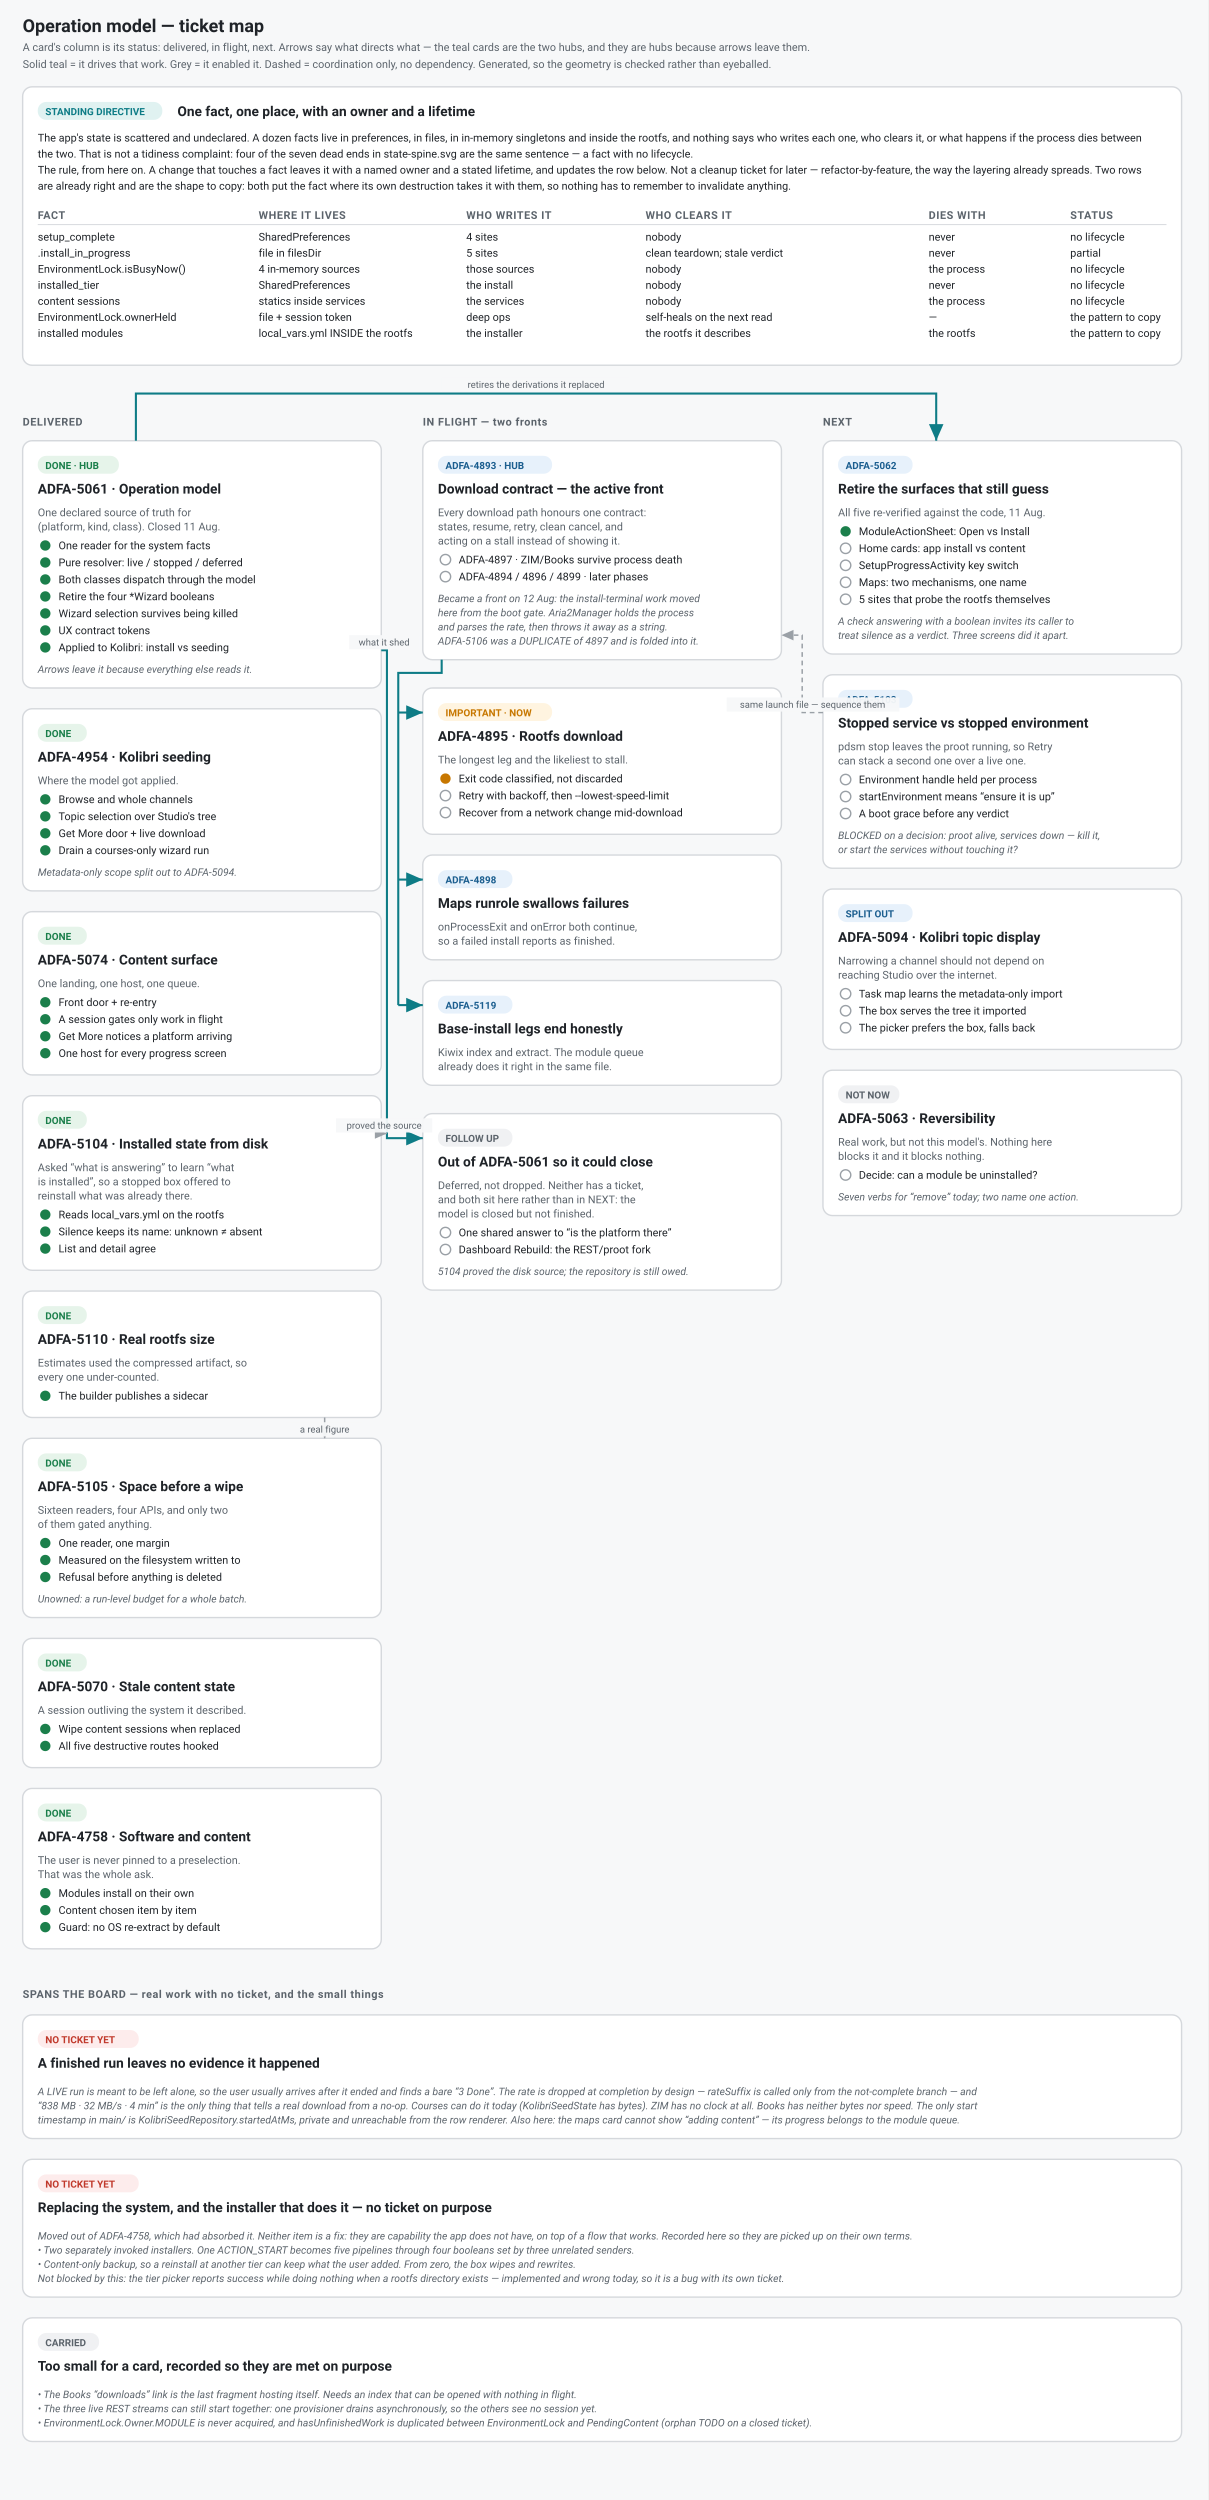
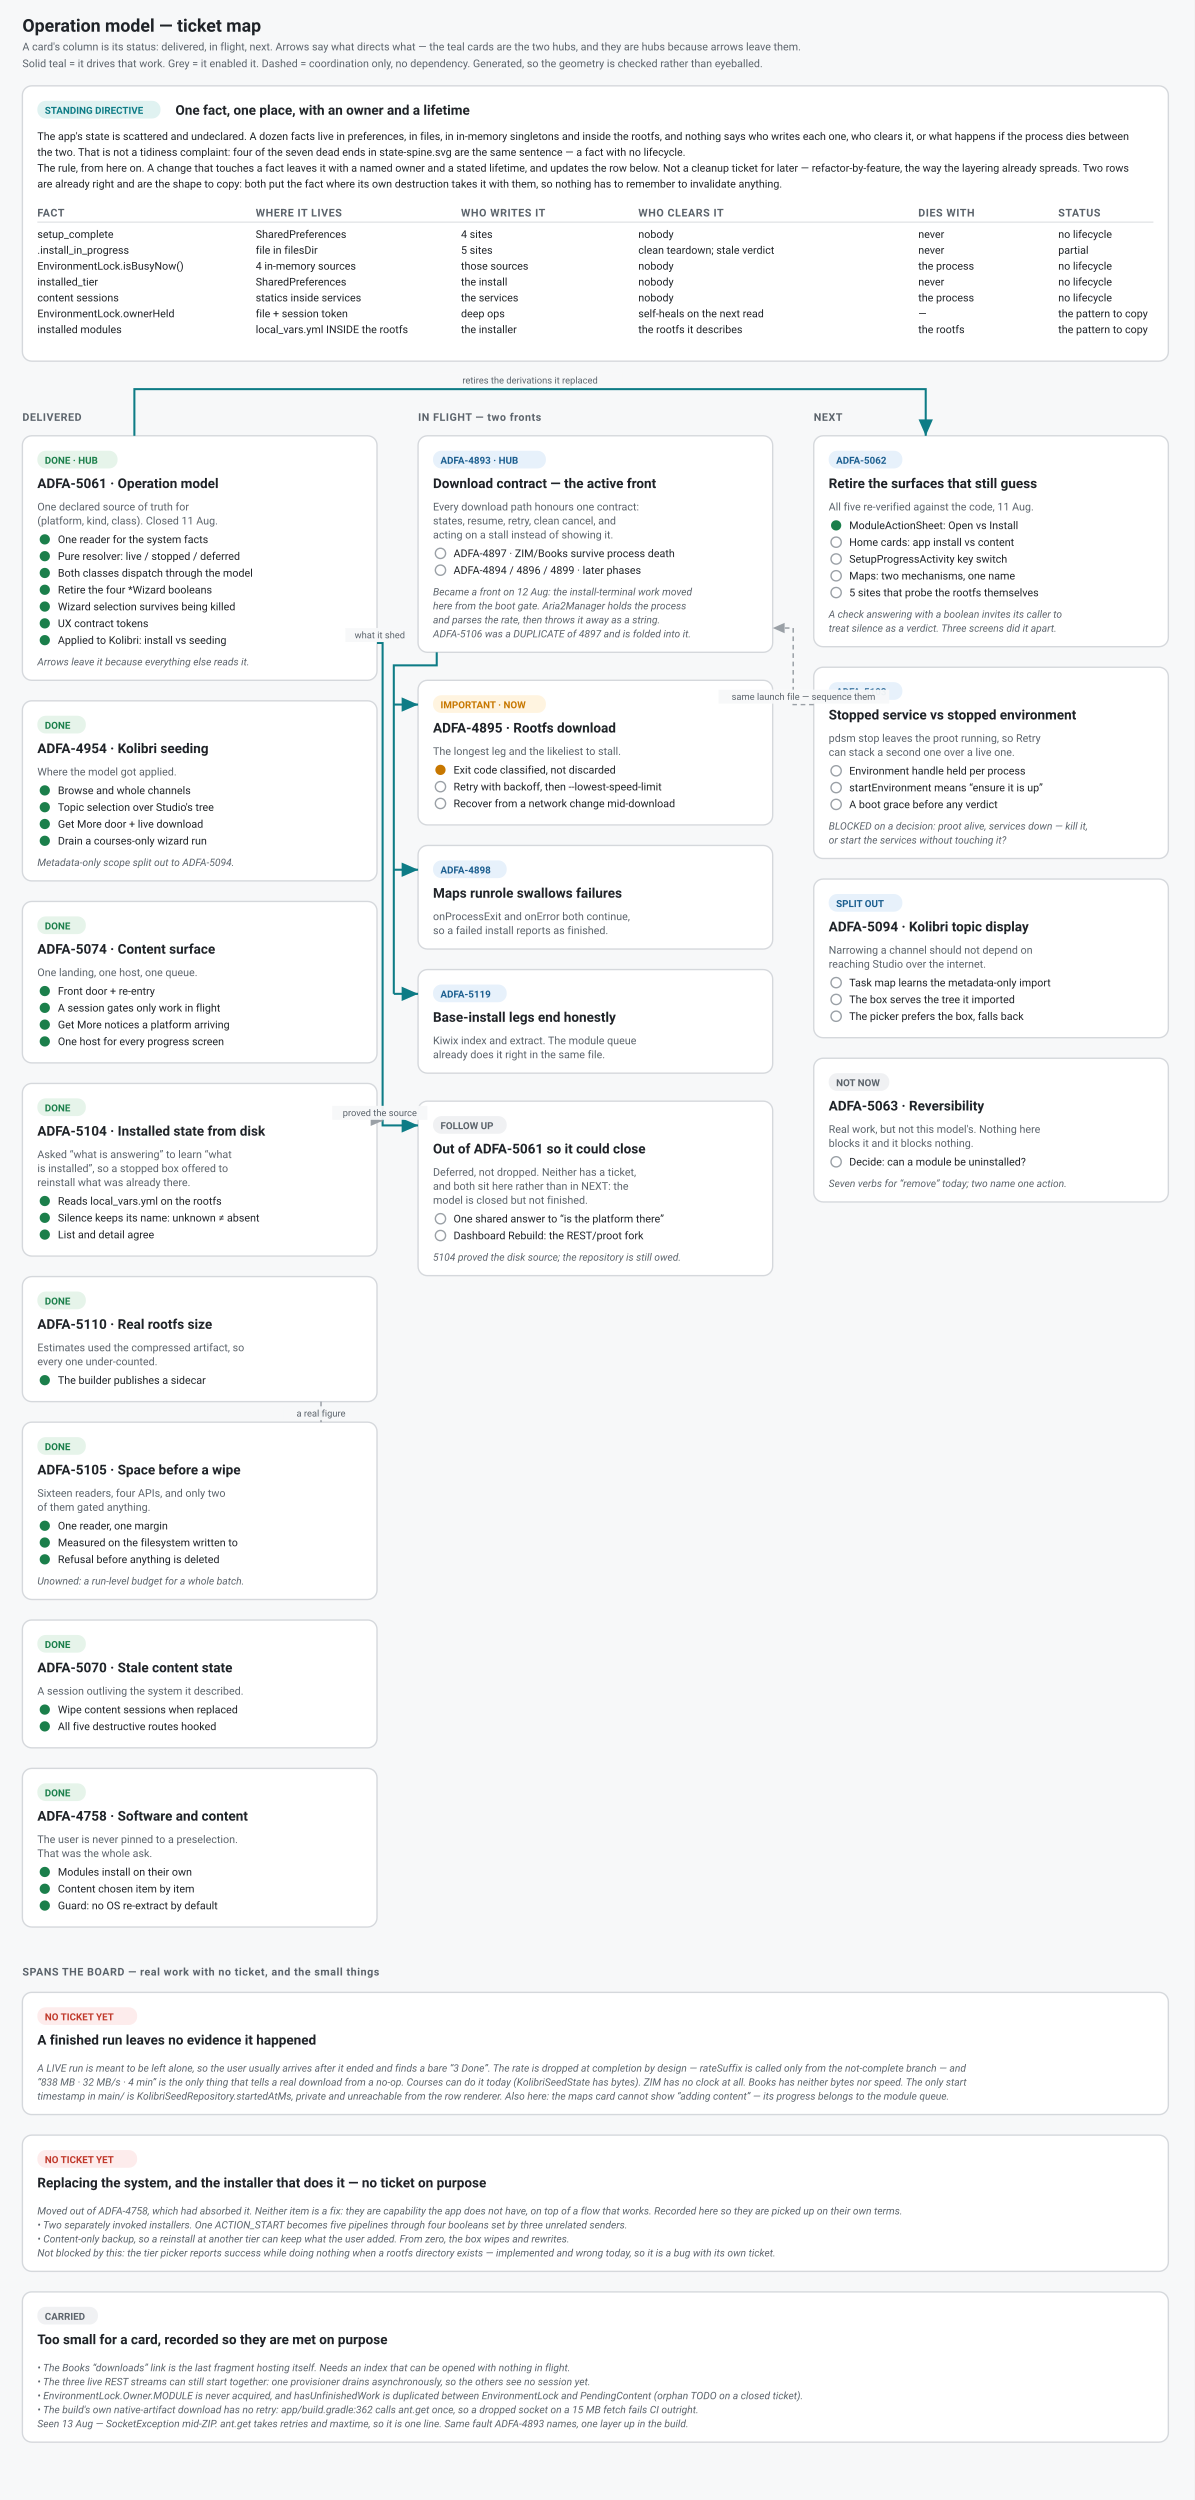
- <svg xmlns="http://www.w3.org/2000/svg" viewBox="0 0 1280 2649" width="1280" height="2649" font-family="Segoe UI, Roboto, Helvetica, Arial, sans-serif">
+ <svg xmlns="http://www.w3.org/2000/svg" viewBox="0 0 1280 2679" width="1280" height="2679" font-family="Segoe UI, Roboto, Helvetica, Arial, sans-serif">
  <style>
  .bg    { fill: #F7F8F9; }
  .card  { fill: #FFFFFF; stroke: #D5D8DC; stroke-width: 1.5; rx: 10; }
  .h1    { font-size: 19px; font-weight: 700; fill: #1F2328; }
  .h2    { font-size: 14.5px; font-weight: 700; fill: #1F2328; }
  .h3    { font-size: 11.5px; font-weight: 700; fill: #5B636B; letter-spacing: .05em; }
  .sub   { font-size: 11.5px; fill: #5B636B; }
  .item  { font-size: 11.5px; fill: #1F2328; }
  .note  { font-size: 11px; fill: #5B636B; font-style: italic; }
  .lnklbl{ font-size: 10px; fill: #5B636B; }
  .lnk    { stroke: #9AA0A6; stroke-width: 1.6; fill: none; }
  .lnk-hi { stroke: #0E7C86; stroke-width: 2.2; fill: none; }
  .lnk-dash { stroke: #9AA0A6; stroke-width: 1.6; fill: none; stroke-dasharray: 5 4; }
  .s-done { fill: #1B7F4B; stroke: none; }
  .s-doing{ fill: #C77700; stroke: none; }
  .s-todo { fill: #FFFFFF; stroke: #9AA0A6; stroke-width: 1.5; }
  .chip   { rx: 9; }
  .chiptx { font-size: 10.5px; font-weight: 700; }
</style>
  <defs>
    <marker id="a" markerWidth="9" markerHeight="9" refX="8" refY="4.5" orient="auto">
      <path d="M0,1 L8,4.5 L0,8 Z" fill="#9AA0A6" />
    </marker>
    <marker id="ahi" markerWidth="9" markerHeight="9" refX="8" refY="4.5" orient="auto">
      <path d="M0,1 L8,4.5 L0,8 Z" fill="#0E7C86" />
    </marker>
  </defs>
-   <rect class="bg" x="0" y="0" width="1280" height="2649" />
+   <rect class="bg" x="0" y="0" width="1280" height="2679" />
  <text class="h1" x="24" y="34">Operation model — ticket map</text>
  <text class="sub" x="24" y="54">A card's column is its status: delivered, in flight, next. Arrows say what directs what — the teal cards are the two hubs, and they are hubs because arrows leave them.</text>
  <text class="sub" x="24" y="72">Solid teal = it drives that work. Grey = it enabled it. Dashed = coordination only, no dependency. Generated, so the geometry is checked rather than eyeballed.</text>
  <rect class="card" x="24" y="92" width="1228" height="295" stroke="#0E7C86" stroke-width="3" />
  <rect class="chip" x="40" y="108" width="132" height="19" fill="#E0F2F1" stroke="none" />
  <text class="chiptx" x="48" y="122" fill="#0E7C86">STANDING DIRECTIVE</text>
  <text class="h2" x="188" y="123">One fact, one place, with an owner and a lifetime</text>
  <text class="item" x="40" y="150">The app's state is scattered and undeclared. A dozen facts live in preferences, in files, in in-memory singletons and inside the rootfs, and nothing says who writes each one, who clears it, or what happens if the process dies between</text>
  <text class="item" x="40" y="167">the two. That is not a tidiness complaint: four of the seven dead ends in state-spine.svg are the same sentence — a fact with no lifecycle.</text>
  <text class="item" x="40" y="184">The rule, from here on. A change that touches a fact leaves it with a named owner and a stated lifetime, and updates the row below. Not a cleanup ticket for later — refactor-by-feature, the way the layering already spreads. Two rows</text>
  <text class="item" x="40" y="201">are already right and are the shape to copy: both put the fact where its own destruction takes it with them, so nothing has to remember to invalidate anything.</text>
  <text class="h3" x="40" y="232">FACT</text>
  <text class="h3" x="274" y="232">WHERE IT LIVES</text>
  <text class="h3" x="494" y="232">WHO WRITES IT</text>
  <text class="h3" x="684" y="232">WHO CLEARS IT</text>
  <text class="h3" x="984" y="232">DIES WITH</text>
  <text class="h3" x="1134" y="232">STATUS</text>
  <line x1="40" y1="238" x2="1236" y2="238" stroke="#D5D8DC" />
  <text class="item" x="40" y="255">setup_complete</text>
  <text class="item" x="274" y="255">SharedPreferences</text>
  <text class="item" x="494" y="255">4 sites</text>
  <text class="item" x="684" y="255">nobody</text>
  <text class="item" x="984" y="255">never</text>
  <text class="item" x="1134" y="255" fill="#C0392B">no lifecycle</text>
  <text class="item" x="40" y="272">.install_in_progress</text>
  <text class="item" x="274" y="272">file in filesDir</text>
  <text class="item" x="494" y="272">5 sites</text>
  <text class="item" x="684" y="272">clean teardown; stale verdict</text>
  <text class="item" x="984" y="272">never</text>
  <text class="item" x="1134" y="272" fill="#C77700">partial</text>
  <text class="item" x="40" y="289">EnvironmentLock.isBusyNow()</text>
  <text class="item" x="274" y="289">4 in-memory sources</text>
  <text class="item" x="494" y="289">those sources</text>
  <text class="item" x="684" y="289">nobody</text>
  <text class="item" x="984" y="289">the process</text>
  <text class="item" x="1134" y="289" fill="#C0392B">no lifecycle</text>
  <text class="item" x="40" y="306">installed_tier</text>
  <text class="item" x="274" y="306">SharedPreferences</text>
  <text class="item" x="494" y="306">the install</text>
  <text class="item" x="684" y="306">nobody</text>
  <text class="item" x="984" y="306">never</text>
  <text class="item" x="1134" y="306" fill="#C0392B">no lifecycle</text>
  <text class="item" x="40" y="323">content sessions</text>
  <text class="item" x="274" y="323">statics inside services</text>
  <text class="item" x="494" y="323">the services</text>
  <text class="item" x="684" y="323">nobody</text>
  <text class="item" x="984" y="323">the process</text>
  <text class="item" x="1134" y="323" fill="#C0392B">no lifecycle</text>
  <text class="item" x="40" y="340">EnvironmentLock.ownerHeld</text>
  <text class="item" x="274" y="340">file + session token</text>
  <text class="item" x="494" y="340">deep ops</text>
  <text class="item" x="684" y="340">self-heals on the next read</text>
  <text class="item" x="984" y="340">—</text>
  <text class="item" x="1134" y="340" fill="#1B7F4B">the pattern to copy</text>
  <text class="item" x="40" y="357">installed modules</text>
  <text class="item" x="274" y="357">local_vars.yml INSIDE the rootfs</text>
  <text class="item" x="494" y="357">the installer</text>
  <text class="item" x="684" y="357">the rootfs it describes</text>
  <text class="item" x="984" y="357">the rootfs</text>
  <text class="item" x="1134" y="357" fill="#1B7F4B">the pattern to copy</text>
  <text class="h3" x="24" y="451">DELIVERED</text>
  <text class="h3" x="448" y="451">IN FLIGHT — two fronts</text>
  <text class="h3" x="872" y="451">NEXT</text>
  <rect class="card" x="24" y="467" width="380" height="262" stroke="#0E7C86" stroke-width="2.5" />
  <rect class="chip" x="40" y="483" width="86" height="19" fill="#E6F4EA" stroke="none" />
  <text class="chiptx" x="48" y="497" fill="#1B7F4B">DONE · HUB</text>
  <text class="h2" x="40" y="523">ADFA-5061 · Operation model</text>
  <text class="sub" x="40" y="547">One declared source of truth for</text>
  <text class="sub" x="40" y="562">(platform, kind, class). Closed 11 Aug.</text>
  <circle class="s-done" cx="48" cy="578" r="5.5" />
  <text class="item" x="62" y="582">One reader for the system facts</text>
  <circle class="s-done" cx="48" cy="596" r="5.5" />
  <text class="item" x="62" y="600">Pure resolver: live / stopped / deferred</text>
  <circle class="s-done" cx="48" cy="614" r="5.5" />
  <text class="item" x="62" y="618">Both classes dispatch through the model</text>
  <circle class="s-done" cx="48" cy="632" r="5.5" />
  <text class="item" x="62" y="636">Retire the four *Wizard booleans</text>
  <circle class="s-done" cx="48" cy="650" r="5.5" />
  <text class="item" x="62" y="654">Wizard selection survives being killed</text>
  <circle class="s-done" cx="48" cy="668" r="5.5" />
  <text class="item" x="62" y="672">UX contract tokens</text>
  <circle class="s-done" cx="48" cy="686" r="5.5" />
  <text class="item" x="62" y="690">Applied to Kolibri: install vs seeding</text>
  <text class="note" x="40" y="713">Arrows leave it because everything else reads it.</text>
  <rect class="card" x="24" y="751" width="380" height="193" />
  <rect class="chip" x="40" y="767" width="52" height="19" fill="#E6F4EA" stroke="none" />
  <text class="chiptx" x="48" y="781" fill="#1B7F4B">DONE</text>
  <text class="h2" x="40" y="807">ADFA-4954 · Kolibri seeding</text>
  <text class="sub" x="40" y="831">Where the model got applied.</text>
  <circle class="s-done" cx="48" cy="847" r="5.5" />
  <text class="item" x="62" y="851">Browse and whole channels</text>
  <circle class="s-done" cx="48" cy="865" r="5.5" />
  <text class="item" x="62" y="869">Topic selection over Studio's tree</text>
  <circle class="s-done" cx="48" cy="883" r="5.5" />
  <text class="item" x="62" y="887">Get More door + live download</text>
  <circle class="s-done" cx="48" cy="901" r="5.5" />
  <text class="item" x="62" y="905">Drain a courses-only wizard run</text>
  <text class="note" x="40" y="928">Metadata-only scope split out to ADFA-5094.</text>
  <rect class="card" x="24" y="966" width="380" height="173" />
  <rect class="chip" x="40" y="982" width="52" height="19" fill="#E6F4EA" stroke="none" />
  <text class="chiptx" x="48" y="996" fill="#1B7F4B">DONE</text>
  <text class="h2" x="40" y="1022">ADFA-5074 · Content surface</text>
  <text class="sub" x="40" y="1046">One landing, one host, one queue.</text>
  <circle class="s-done" cx="48" cy="1062" r="5.5" />
  <text class="item" x="62" y="1066">Front door + re-entry</text>
  <circle class="s-done" cx="48" cy="1080" r="5.5" />
  <text class="item" x="62" y="1084">A session gates only work in flight</text>
  <circle class="s-done" cx="48" cy="1098" r="5.5" />
  <text class="item" x="62" y="1102">Get More notices a platform arriving</text>
  <circle class="s-done" cx="48" cy="1116" r="5.5" />
  <text class="item" x="62" y="1120">One host for every progress screen</text>
  <rect class="card" x="24" y="1161" width="380" height="185" />
  <rect class="chip" x="40" y="1177" width="52" height="19" fill="#E6F4EA" stroke="none" />
  <text class="chiptx" x="48" y="1191" fill="#1B7F4B">DONE</text>
  <text class="h2" x="40" y="1217">ADFA-5104 · Installed state from disk</text>
  <text class="sub" x="40" y="1241">Asked “what is answering” to learn “what</text>
  <text class="sub" x="40" y="1256">is installed”, so a stopped box offered to</text>
  <text class="sub" x="40" y="1271">reinstall what was already there.</text>
  <circle class="s-done" cx="48" cy="1287" r="5.5" />
  <text class="item" x="62" y="1291">Reads local_vars.yml on the rootfs</text>
  <circle class="s-done" cx="48" cy="1305" r="5.5" />
  <text class="item" x="62" y="1309">Silence keeps its name: unknown ≠ absent</text>
  <circle class="s-done" cx="48" cy="1323" r="5.5" />
  <text class="item" x="62" y="1327">List and detail agree</text>
  <rect class="card" x="24" y="1368" width="380" height="134" />
  <rect class="chip" x="40" y="1384" width="52" height="19" fill="#E6F4EA" stroke="none" />
  <text class="chiptx" x="48" y="1398" fill="#1B7F4B">DONE</text>
  <text class="h2" x="40" y="1424">ADFA-5110 · Real rootfs size</text>
  <text class="sub" x="40" y="1448">Estimates used the compressed artifact, so</text>
  <text class="sub" x="40" y="1463">every one under-counted.</text>
  <circle class="s-done" cx="48" cy="1479" r="5.5" />
  <text class="item" x="62" y="1483">The builder publishes a sidecar</text>
  <rect class="card" x="24" y="1524" width="380" height="190" />
  <rect class="chip" x="40" y="1540" width="52" height="19" fill="#E6F4EA" stroke="none" />
  <text class="chiptx" x="48" y="1554" fill="#1B7F4B">DONE</text>
  <text class="h2" x="40" y="1580">ADFA-5105 · Space before a wipe</text>
  <text class="sub" x="40" y="1604">Sixteen readers, four APIs, and only two</text>
  <text class="sub" x="40" y="1619">of them gated anything.</text>
  <circle class="s-done" cx="48" cy="1635" r="5.5" />
  <text class="item" x="62" y="1639">One reader, one margin</text>
  <circle class="s-done" cx="48" cy="1653" r="5.5" />
  <text class="item" x="62" y="1657">Measured on the filesystem written to</text>
  <circle class="s-done" cx="48" cy="1671" r="5.5" />
  <text class="item" x="62" y="1675">Refusal before anything is deleted</text>
  <text class="note" x="40" y="1698">Unowned: a run-level budget for a whole batch.</text>
  <rect class="card" x="24" y="1736" width="380" height="137" />
  <rect class="chip" x="40" y="1752" width="52" height="19" fill="#E6F4EA" stroke="none" />
  <text class="chiptx" x="48" y="1766" fill="#1B7F4B">DONE</text>
  <text class="h2" x="40" y="1792">ADFA-5070 · Stale content state</text>
  <text class="sub" x="40" y="1816">A session outliving the system it described.</text>
  <circle class="s-done" cx="48" cy="1832" r="5.5" />
  <text class="item" x="62" y="1836">Wipe content sessions when replaced</text>
  <circle class="s-done" cx="48" cy="1850" r="5.5" />
  <text class="item" x="62" y="1854">All five destructive routes hooked</text>
  <rect class="card" x="24" y="1895" width="380" height="170" />
  <rect class="chip" x="40" y="1911" width="52" height="19" fill="#E6F4EA" stroke="none" />
  <text class="chiptx" x="48" y="1925" fill="#1B7F4B">DONE</text>
  <text class="h2" x="40" y="1951">ADFA-4758 · Software and content</text>
  <text class="sub" x="40" y="1975">The user is never pinned to a preselection.</text>
  <text class="sub" x="40" y="1990">That was the whole ask.</text>
  <circle class="s-done" cx="48" cy="2006" r="5.5" />
  <text class="item" x="62" y="2010">Modules install on their own</text>
  <circle class="s-done" cx="48" cy="2024" r="5.5" />
  <text class="item" x="62" y="2028">Content chosen item by item</text>
  <circle class="s-done" cx="48" cy="2042" r="5.5" />
  <text class="item" x="62" y="2046">Guard: no OS re-extract by default</text>
  <rect class="card" x="448" y="467" width="380" height="232" stroke="#0E7C86" stroke-width="2.5" />
  <rect class="chip" x="464" y="483" width="121" height="19" fill="#E7F1FB" stroke="none" />
  <text class="chiptx" x="472" y="497" fill="#1B5E8F">ADFA-4893 · HUB</text>
  <text class="h2" x="464" y="523">Download contract — the active front</text>
  <text class="sub" x="464" y="547">Every download path honours one contract:</text>
  <text class="sub" x="464" y="562">states, resume, retry, clean cancel, and</text>
  <text class="sub" x="464" y="577">acting on a stall instead of showing it.</text>
  <circle class="s-todo" cx="472" cy="593" r="5.5" />
  <text class="item" x="486" y="597">ADFA-4897 · ZIM/Books survive process death</text>
  <circle class="s-todo" cx="472" cy="611" r="5.5" />
  <text class="item" x="486" y="615">ADFA-4894 / 4896 / 4899 · later phases</text>
  <text class="note" x="464" y="638">Became a front on 12 Aug: the install-terminal work moved</text>
  <text class="note" x="464" y="653">here from the boot gate. Aria2Manager holds the process</text>
  <text class="note" x="464" y="668">and parses the rate, then throws it away as a string.</text>
  <text class="note" x="464" y="683">ADFA-5106 was a DUPLICATE of 4897 and is folded into it.</text>
  <rect class="card" x="448" y="729" width="380" height="155" stroke="#C77700" stroke-width="2" />
  <rect class="chip" x="464" y="745" width="121" height="19" fill="#FFF4E0" stroke="none" />
  <text class="chiptx" x="472" y="759" fill="#C77700">IMPORTANT · NOW</text>
  <text class="h2" x="464" y="785">ADFA-4895 · Rootfs download</text>
  <text class="sub" x="464" y="809">The longest leg and the likeliest to stall.</text>
  <circle class="s-doing" cx="472" cy="825" r="5.5" />
  <text class="item" x="486" y="829">Exit code classified, not discarded</text>
  <circle class="s-todo" cx="472" cy="843" r="5.5" />
  <text class="item" x="486" y="847">Retry with backoff, then --lowest-speed-limit</text>
  <circle class="s-todo" cx="472" cy="861" r="5.5" />
  <text class="item" x="486" y="865">Recover from a network change mid-download</text>
  <rect class="card" x="448" y="906" width="380" height="111" />
  <rect class="chip" x="464" y="922" width="79" height="19" fill="#E7F1FB" stroke="none" />
  <text class="chiptx" x="472" y="936" fill="#1B5E8F">ADFA-4898</text>
  <text class="h2" x="464" y="962">Maps runrole swallows failures</text>
  <text class="sub" x="464" y="986">onProcessExit and onError both continue,</text>
  <text class="sub" x="464" y="1001">so a failed install reports as finished.</text>
  <rect class="card" x="448" y="1039" width="380" height="111" />
  <rect class="chip" x="464" y="1055" width="79" height="19" fill="#E7F1FB" stroke="none" />
  <text class="chiptx" x="472" y="1069" fill="#1B5E8F">ADFA-5119</text>
  <text class="h2" x="464" y="1095">Base-install legs end honestly</text>
  <text class="sub" x="464" y="1119">Kiwix index and extract. The module queue</text>
  <text class="sub" x="464" y="1134">already does it right in the same file.</text>
  <rect class="card" x="448" y="1180" width="380" height="187" />
  <rect class="chip" x="464" y="1196" width="79" height="19" fill="#F0F1F3" stroke="none" />
  <text class="chiptx" x="472" y="1210" fill="#5B636B">FOLLOW UP</text>
  <text class="h2" x="464" y="1236">Out of ADFA-5061 so it could close</text>
  <text class="sub" x="464" y="1260">Deferred, not dropped. Neither has a ticket,</text>
  <text class="sub" x="464" y="1275">and both sit here rather than in NEXT: the</text>
  <text class="sub" x="464" y="1290">model is closed but not finished.</text>
  <circle class="s-todo" cx="472" cy="1306" r="5.5" />
  <text class="item" x="486" y="1310">One shared answer to “is the platform there”</text>
  <circle class="s-todo" cx="472" cy="1324" r="5.5" />
  <text class="item" x="486" y="1328">Dashboard Rebuild: the REST/proot fork</text>
  <text class="note" x="464" y="1351">5104 proved the disk source; the repository is still owed.</text>
  <rect class="card" x="872" y="467" width="380" height="226" />
  <rect class="chip" x="888" y="483" width="79" height="19" fill="#E7F1FB" stroke="none" />
  <text class="chiptx" x="896" y="497" fill="#1B5E8F">ADFA-5062</text>
  <text class="h2" x="888" y="523">Retire the surfaces that still guess</text>
  <text class="sub" x="888" y="547">All five re-verified against the code, 11 Aug.</text>
  <circle class="s-done" cx="896" cy="563" r="5.5" />
  <text class="item" x="910" y="567">ModuleActionSheet: Open vs Install</text>
  <circle class="s-todo" cx="896" cy="581" r="5.5" />
  <text class="item" x="910" y="585">Home cards: app install vs content</text>
  <circle class="s-todo" cx="896" cy="599" r="5.5" />
  <text class="item" x="910" y="603">SetupProgressActivity key switch</text>
  <circle class="s-todo" cx="896" cy="617" r="5.5" />
  <text class="item" x="910" y="621">Maps: two mechanisms, one name</text>
  <circle class="s-todo" cx="896" cy="635" r="5.5" />
  <text class="item" x="910" y="639">5 sites that probe the rootfs themselves</text>
  <text class="note" x="888" y="662">A check answering with a boolean invites its caller to</text>
  <text class="note" x="888" y="677">treat silence as a verdict. Three screens did it apart.</text>
  <rect class="card" x="872" y="715" width="380" height="205" />
  <rect class="chip" x="888" y="731" width="79" height="19" fill="#E7F1FB" stroke="none" />
  <text class="chiptx" x="896" y="745" fill="#1B5E8F">ADFA-5103</text>
  <text class="h2" x="888" y="771">Stopped service vs stopped environment</text>
  <text class="sub" x="888" y="795">pdsm stop leaves the proot running, so Retry</text>
  <text class="sub" x="888" y="810">can stack a second one over a live one.</text>
  <circle class="s-todo" cx="896" cy="826" r="5.5" />
  <text class="item" x="910" y="830">Environment handle held per process</text>
  <circle class="s-todo" cx="896" cy="844" r="5.5" />
  <text class="item" x="910" y="848">startEnvironment means “ensure it is up”</text>
  <circle class="s-todo" cx="896" cy="862" r="5.5" />
  <text class="item" x="910" y="866">A boot grace before any verdict</text>
  <text class="note" x="888" y="889">BLOCKED on a decision: proot alive, services down — kill it,</text>
  <text class="note" x="888" y="904">or start the services without touching it?</text>
  <rect class="card" x="872" y="942" width="380" height="170" />
  <rect class="chip" x="888" y="958" width="79" height="19" fill="#E7F1FB" stroke="none" />
  <text class="chiptx" x="896" y="972" fill="#1B5E8F">SPLIT OUT</text>
  <text class="h2" x="888" y="998">ADFA-5094 · Kolibri topic display</text>
  <text class="sub" x="888" y="1022">Narrowing a channel should not depend on</text>
  <text class="sub" x="888" y="1037">reaching Studio over the internet.</text>
  <circle class="s-todo" cx="896" cy="1053" r="5.5" />
  <text class="item" x="910" y="1057">Task map learns the metadata-only import</text>
  <circle class="s-todo" cx="896" cy="1071" r="5.5" />
  <text class="item" x="910" y="1075">The box serves the tree it imported</text>
  <circle class="s-todo" cx="896" cy="1089" r="5.5" />
  <text class="item" x="910" y="1093">The picker prefers the box, falls back</text>
  <rect class="card" x="872" y="1134" width="380" height="154" />
  <rect class="chip" x="888" y="1150" width="65" height="19" fill="#F0F1F3" stroke="none" />
  <text class="chiptx" x="896" y="1164" fill="#5B636B">NOT NOW</text>
  <text class="h2" x="888" y="1190">ADFA-5063 · Reversibility</text>
  <text class="sub" x="888" y="1214">Real work, but not this model's. Nothing here</text>
  <text class="sub" x="888" y="1229">blocks it and it blocks nothing.</text>
  <circle class="s-todo" cx="896" cy="1245" r="5.5" />
  <text class="item" x="910" y="1249">Decide: can a module be uninstalled?</text>
  <text class="note" x="888" y="1272">Seven verbs for “remove” today; two name one action.</text>
  <text class="h3" x="24" y="2117">SPANS THE BOARD — real work with no ticket, and the small things</text>
  <rect class="card" x="24" y="2135" width="1228" height="131" stroke="#C0392B" stroke-width="2.5" />
  <rect class="chip" x="40" y="2151" width="107" height="19" fill="#FDECEC" stroke="none" />
  <text class="chiptx" x="48" y="2165" fill="#C0392B">NO TICKET YET</text>
  <text class="h2" x="40" y="2191">A finished run leaves no evidence it happened</text>
  <text class="note" x="40" y="2220">A LIVE run is meant to be left alone, so the user usually arrives after it ended and finds a bare “3 Done”. The rate is dropped at completion by design — rateSuffix is called only from the not-complete branch — and</text>
  <text class="note" x="40" y="2235">“838 MB · 32 MB/s · 4 min” is the only thing that tells a real download from a no-op. Courses can do it today (KolibriSeedState has bytes). ZIM has no clock at all. Books has neither bytes nor speed. The only start</text>
  <text class="note" x="40" y="2250">timestamp in main/ is KolibriSeedRepository.startedAtMs, private and unreachable from the row renderer. Also here: the maps card cannot show “adding content” — its progress belongs to the module queue.</text>
  <rect class="card" x="24" y="2288" width="1228" height="146" stroke="#C0392B" stroke-width="2.5" />
  <rect class="chip" x="40" y="2304" width="107" height="19" fill="#FDECEC" stroke="none" />
  <text class="chiptx" x="48" y="2318" fill="#C0392B">NO TICKET YET</text>
  <text class="h2" x="40" y="2344">Replacing the system, and the installer that does it — no ticket on purpose</text>
  <text class="note" x="40" y="2373">Moved out of ADFA-4758, which had absorbed it. Neither item is a fix: they are capability the app does not have, on top of a flow that works. Recorded here so they are picked up on their own terms.</text>
  <text class="note" x="40" y="2388">•  Two separately invoked installers. One ACTION_START becomes five pipelines through four booleans set by three unrelated senders.</text>
  <text class="note" x="40" y="2403">•  Content-only backup, so a reinstall at another tier can keep what the user added. From zero, the box wipes and rewrites.</text>
  <text class="note" x="40" y="2418">Not blocked by this: the tier picker reports success while doing nothing when a rootfs directory exists — implemented and wrong today, so it is a bug with its own ticket.</text>
-   <rect class="card" x="24" y="2456" width="1228" height="131" />
+   <rect class="card" x="24" y="2456" width="1228" height="161" />
  <rect class="chip" x="40" y="2472" width="65" height="19" fill="#F0F1F3" stroke="none" />
  <text class="chiptx" x="48" y="2486" fill="#5B636B">CARRIED</text>
  <text class="h2" x="40" y="2512">Too small for a card, recorded so they are met on purpose</text>
  <text class="note" x="40" y="2541">•  The Books “downloads” link is the last fragment hosting itself. Needs an index that can be opened with nothing in flight.</text>
  <text class="note" x="40" y="2556">•  The three live REST streams can still start together: one provisioner drains asynchronously, so the others see no session yet.</text>
  <text class="note" x="40" y="2571">•  EnvironmentLock.Owner.MODULE is never acquired, and hasUnfinishedWork is duplicated between EnvironmentLock and PendingContent (orphan TODO on a closed ticket).</text>
+   <text class="note" x="40" y="2586">•  The build's own native-artifact download has no retry: app/build.gradle:362 calls ant.get once, so a dropped socket on a 15 MB fetch fails CI outright.</text>
+   <text class="note" x="40" y="2601">   Seen 13 Aug — SocketException mid-ZIP. ant.get takes retries and maxtime, so it is one line. Same fault ADFA-4893 names, one layer up in the build.</text>
  <path class="lnk-hi" d="M468,699 V713 H422 V1065" />
  <path class="lnk-hi" d="M422,755 H448" marker-end="url(#ahi)" />
  <path class="lnk-hi" d="M422,932 H448" marker-end="url(#ahi)" />
  <path class="lnk-hi" d="M422,1065 H448" marker-end="url(#ahi)" />
  <path class="lnk-hi" d="M404,689 H410 V1206 H448" marker-end="url(#ahi)" />
  <rect x="370" y="673" width="75" height="15" fill="#F7F8F9" opacity="0.95" />
  <text class="lnklbl" x="407" y="684" text-anchor="middle">what it shed</text>
  <path class="lnk" d="M404,1201 H410" marker-end="url(#a)" />
  <rect x="356" y="1185" width="102" height="15" fill="#F7F8F9" opacity="0.95" />
  <text class="lnklbl" x="407" y="1196" text-anchor="middle">proved the source</text>
  <path class="lnk" d="M344,1502 V1524" marker-end="url(#a)" />
  <rect x="304" y="1507" width="80" height="15" fill="#F7F8F9" opacity="0.95" />
  <text class="lnklbl" x="344" y="1518" text-anchor="middle">a real figure</text>
  <path class="lnk-hi" d="M144,467 V417 H992 V467" marker-end="url(#ahi)" />
  <rect x="468" y="400" width="199" height="15" fill="#F7F8F9" opacity="0.95" />
  <text class="lnklbl" x="568" y="411" text-anchor="middle">retires the derivations it replaced</text>
  <path class="lnk-dash" d="M872,755 H850 V673 H828" marker-end="url(#a)" />
  <rect x="770" y="739" width="183" height="15" fill="#F7F8F9" opacity="0.95" />
  <text class="lnklbl" x="861" y="750" text-anchor="middle">same launch file — sequence them</text>
</svg>
